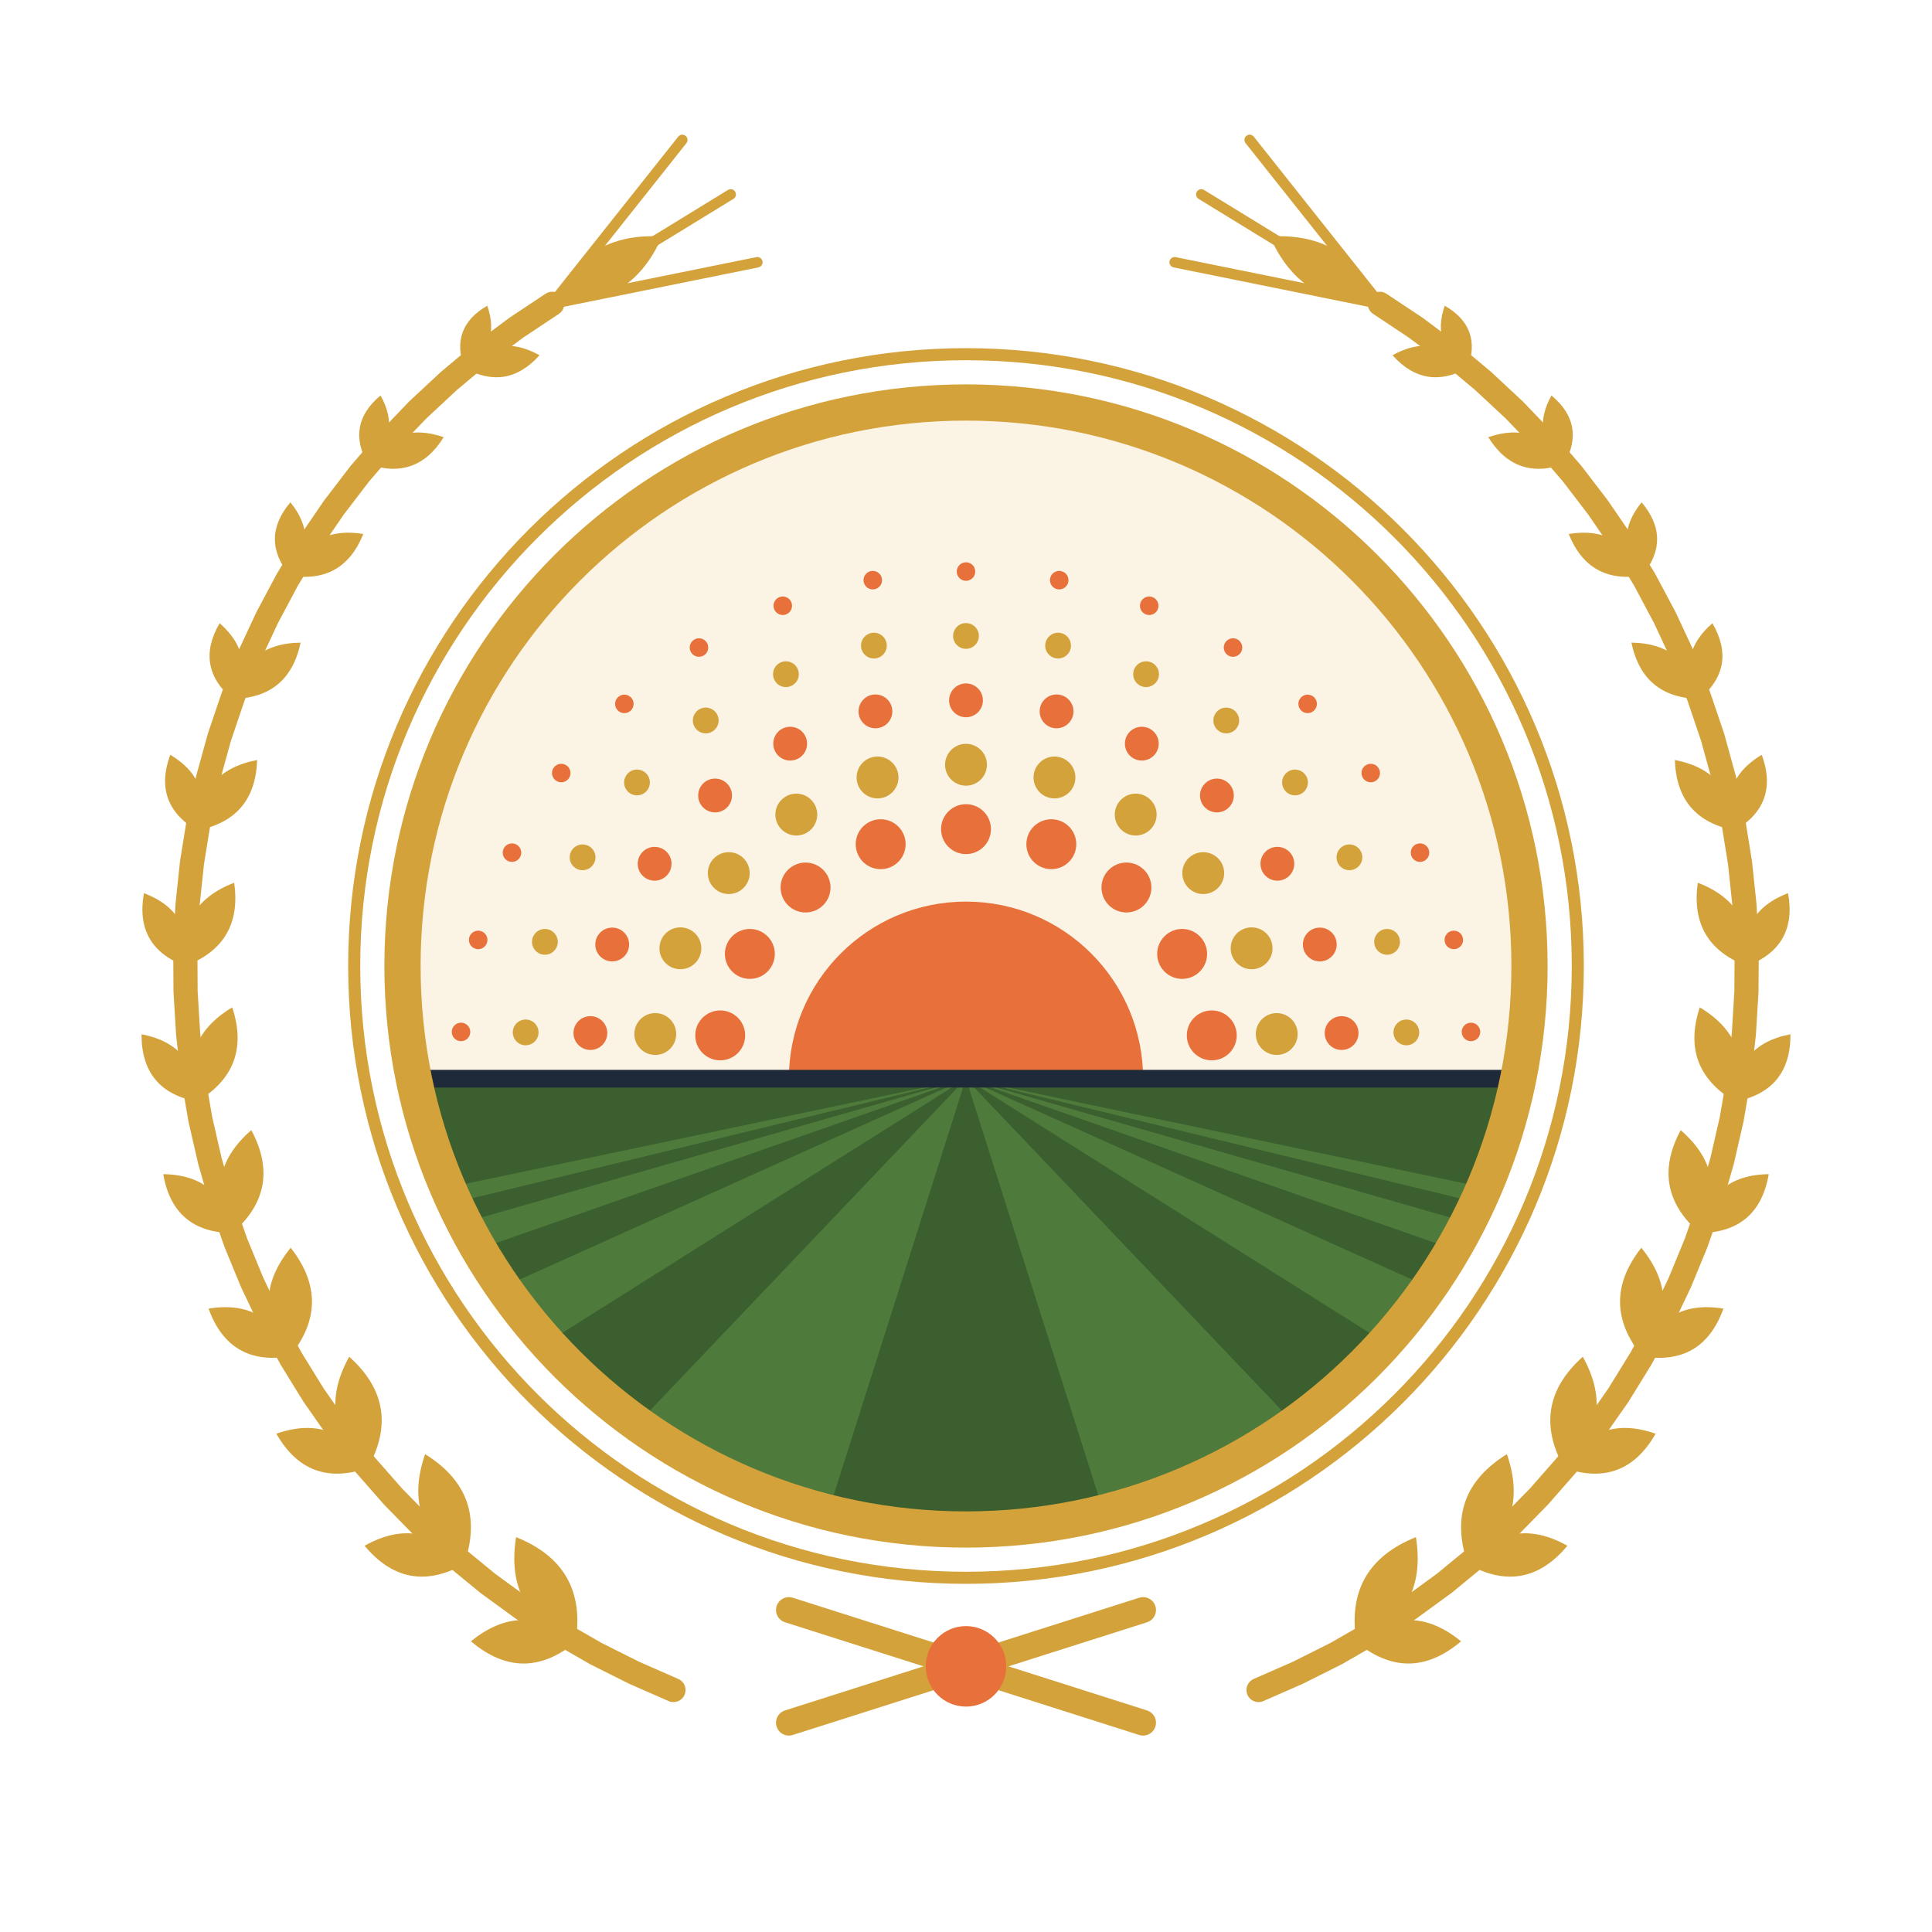
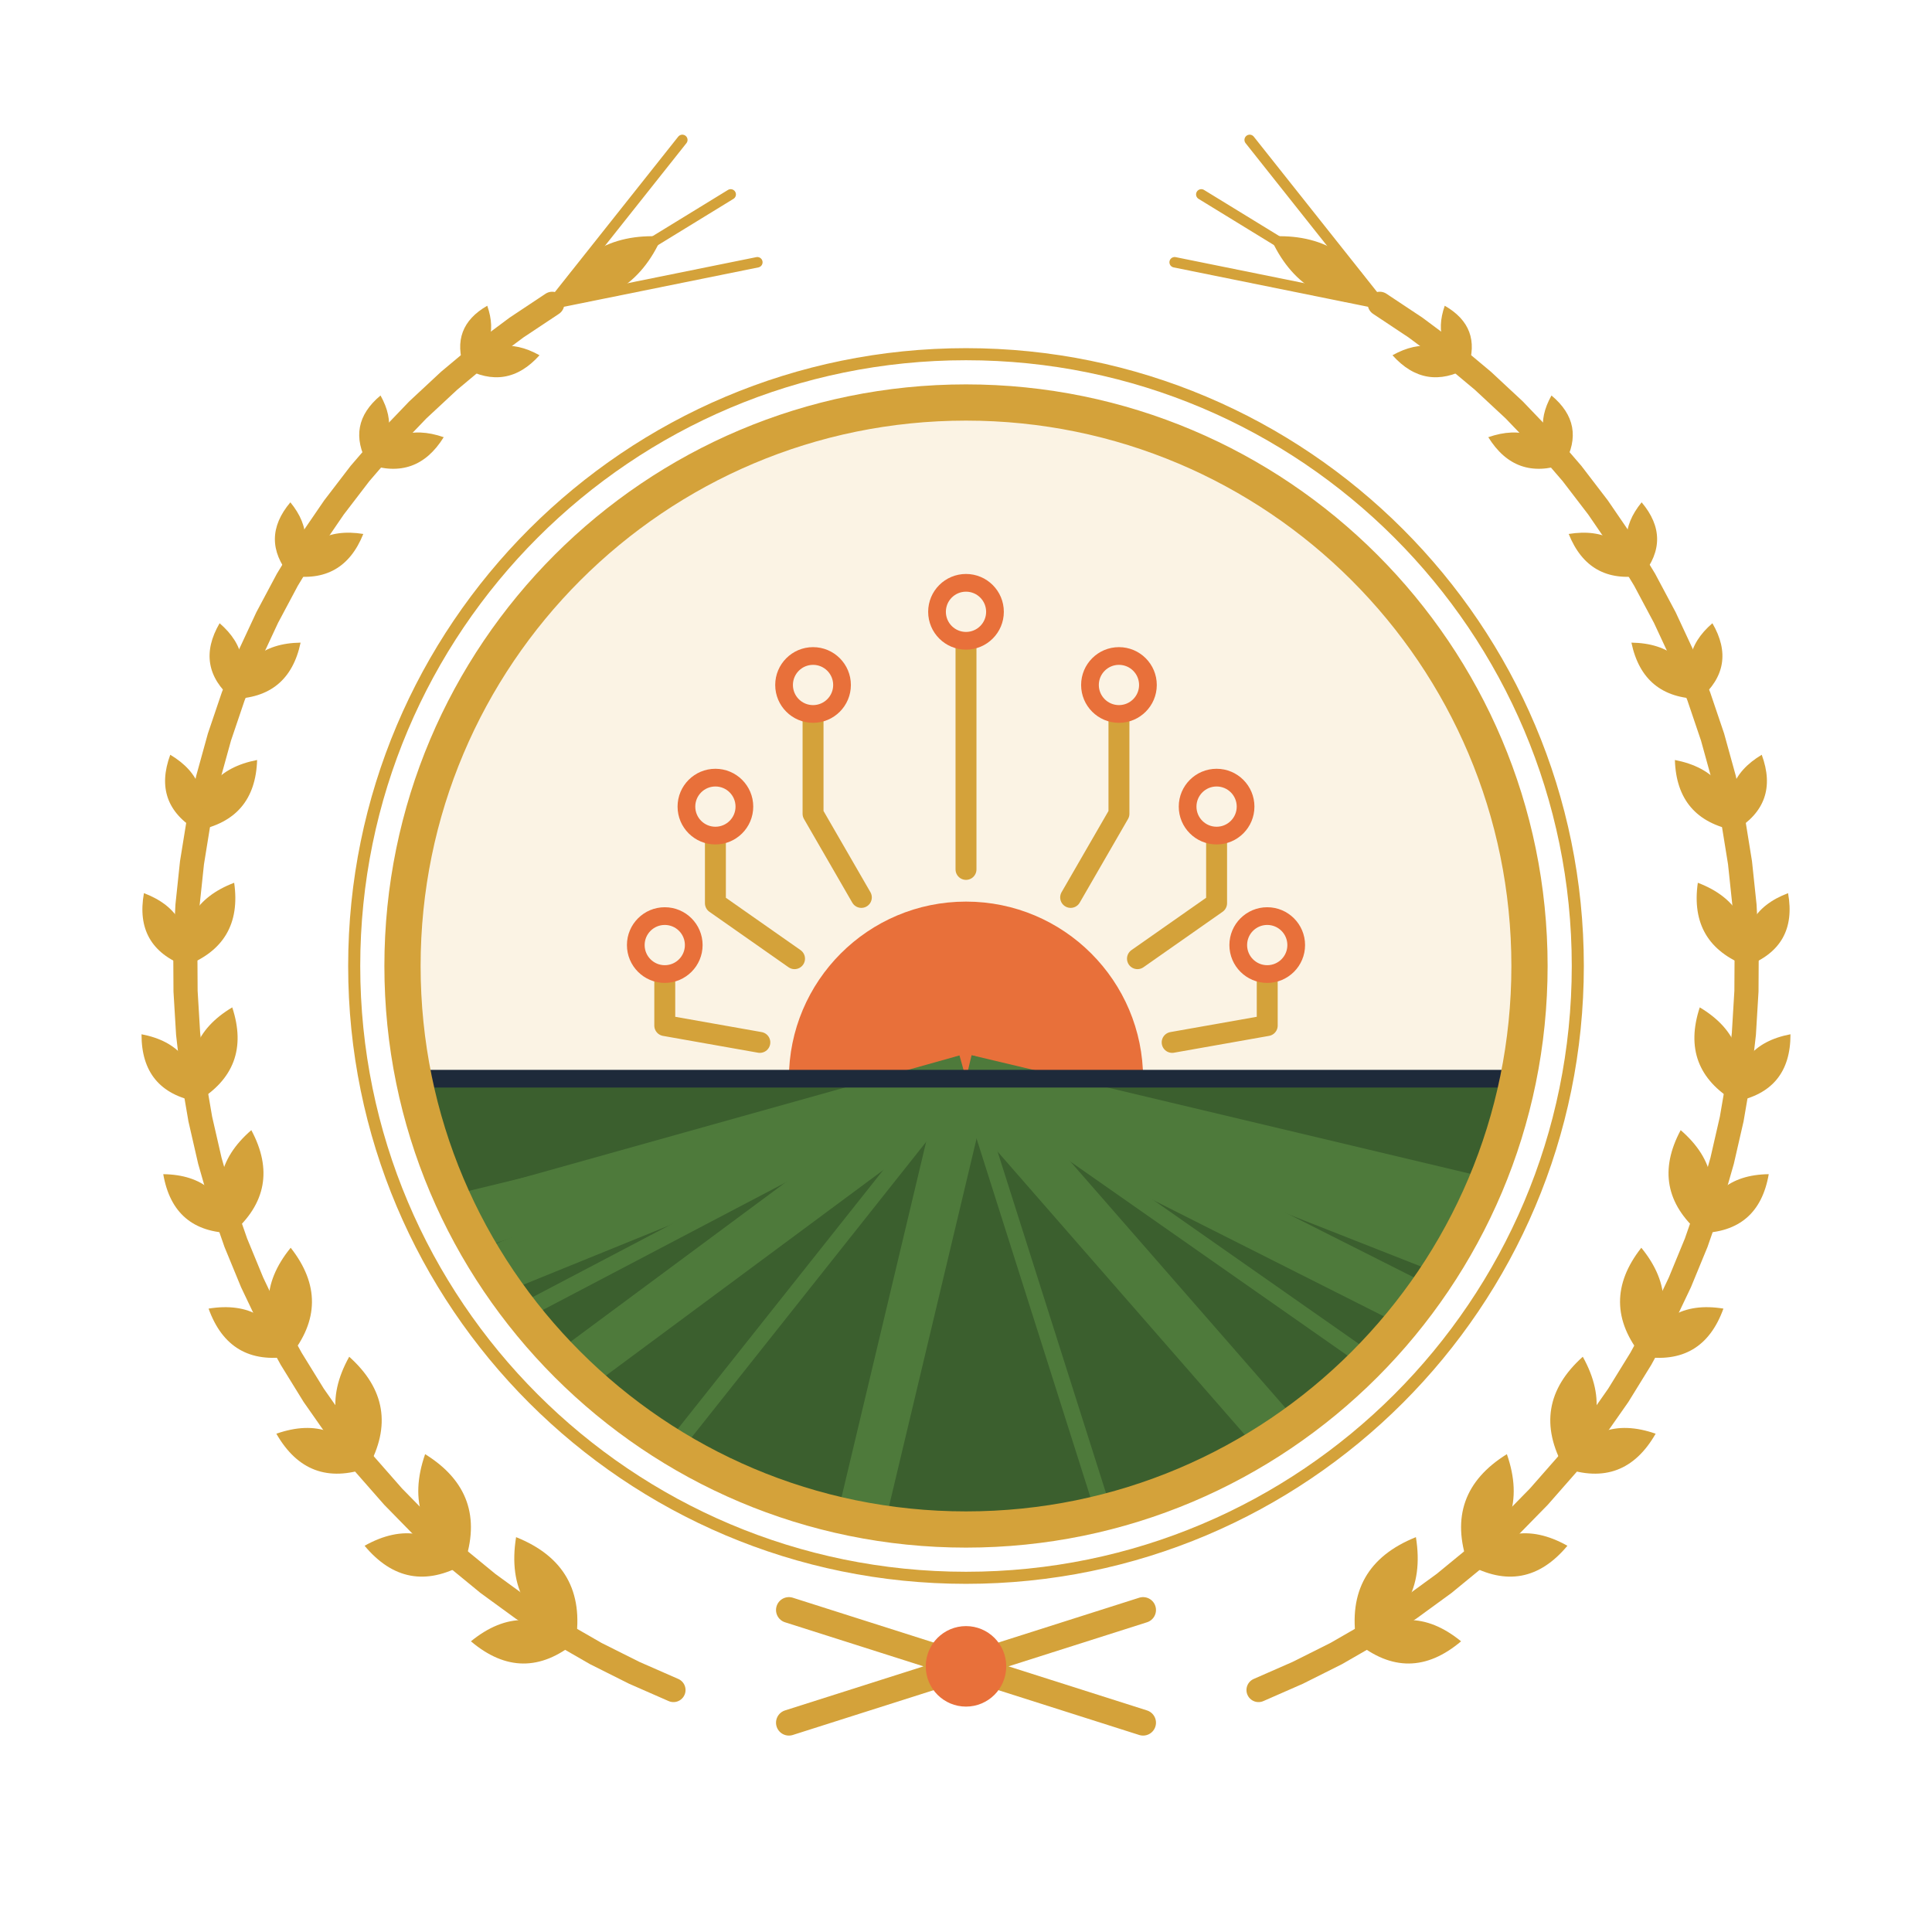
<svg xmlns="http://www.w3.org/2000/svg" viewBox="0 0 240 240" width="240" height="240" role="img" aria-label="Prairie Programming League">
  <path d="M83.66 209.94 L78.78 207.8 L74.01 205.41 L69.39 202.75 L64.92 199.84 L60.61 196.7 L56.49 193.32 L52.56 189.72 L48.83 185.91 L45.31 181.9 L42.03 177.7 L38.97 173.33 L36.17 168.79 L33.61 164.11 L31.32 159.3 L29.29 154.37 L27.54 149.33 L26.07 144.2 L24.88 139.01 L23.98 133.75 L23.37 128.45 L23.05 123.13 L23.02 117.8 L23.29 112.47 L23.85 107.17 L24.7 101.91 L25.84 96.7 L27.26 91.56 L28.97 86.51 L30.94 81.55 L33.19 76.72 L35.7 72.01 L38.47 67.45 L41.48 63.05 L44.72 58.82 L48.2 54.78 L51.89 50.93 L55.79 47.3 L59.88 43.88 L64.16 40.69 L68.6 37.74" fill="none" stroke="#D4A23A" stroke-width="3" stroke-linecap="round" />
  <path d="M71.5 204Q73.03 194.52 64.11 190.95Q62.58 200.43 71.5 204Z" fill="#D4A23A" />
  <path d="M71.5 204Q65.05 198.55 58.5 203.89Q64.95 209.35 71.5 204Z" fill="#D4A23A" />
  <path d="M57.65 194.31Q60.7 185.54 52.81 180.64Q49.76 189.41 57.65 194.31Z" fill="#D4A23A" />
  <path d="M57.65 194.31Q52.42 188.03 45.29 192.02Q50.52 198.29 57.65 194.31Z" fill="#D4A23A" />
  <path d="M45.69 182.35Q50.06 174.52 43.38 168.54Q39.02 176.37 45.69 182.35Z" fill="#D4A23A" />
  <path d="M45.69 182.35Q41.78 175.5 34.33 178.1Q38.25 184.95 45.69 182.35Z" fill="#D4A23A" />
  <path d="M36 168.5Q41.45 161.8 36.11 155Q30.65 161.7 36 168.5Z" fill="#D4A23A" />
  <path d="M36 168.5Q33.42 161.34 25.91 162.56Q28.49 169.72 36 168.5Z" fill="#D4A23A" />
  <path d="M28.85 153.18Q35.15 147.73 31.22 140.39Q24.92 145.84 28.85 153.18Z" fill="#D4A23A" />
  <path d="M28.85 153.18Q27.61 145.96 20.28 145.86Q21.53 153.08 28.85 153.18Z" fill="#D4A23A" />
  <path d="M24.47 136.84Q31.35 132.74 28.85 125.14Q21.98 129.24 24.47 136.84Z" fill="#D4A23A" />
  <path d="M24.47 136.84Q24.5 129.8 17.58 128.48Q17.56 135.53 24.47 136.84Z" fill="#D4A23A" />
  <path d="M23 120Q30.18 117.27 29.09 109.66Q21.91 112.39 23 120Z" fill="#D4A23A" />
  <path d="M23 120Q24.2 113.35 17.88 110.95Q16.68 117.6 23 120Z" fill="#D4A23A" />
  <path d="M24.47 103.16Q31.71 101.77 31.94 94.41Q24.71 95.8 24.47 103.16Z" fill="#D4A23A" />
  <path d="M24.47 103.16Q26.71 97.08 21.15 93.76Q18.91 99.84 24.47 103.16Z" fill="#D4A23A" />
  <path d="M28.85 86.82Q35.89 86.72 37.34 79.83Q30.3 79.93 28.85 86.82Z" fill="#D4A23A" />
  <path d="M28.85 86.82Q31.97 81.47 27.28 77.42Q24.16 82.78 28.85 86.82Z" fill="#D4A23A" />
  <path d="M36 71.5Q42.63 72.57 45.13 66.33Q38.5 65.26 36 71.5Z" fill="#D4A23A" />
  <path d="M36 71.5Q39.82 66.98 36.07 62.4Q32.26 66.92 36 71.5Z" fill="#D4A23A" />
  <path d="M45.69 57.65Q51.74 59.75 55.12 54.31Q49.07 52.21 45.69 57.65Z" fill="#D4A23A" />
  <path d="M45.69 57.65Q50.02 54.04 47.27 49.13Q42.94 52.73 45.69 57.65Z" fill="#D4A23A" />
  <path d="M57.65 45.69Q62.96 48.66 67.02 44.13Q61.71 41.16 57.65 45.69Z" fill="#D4A23A" />
  <path d="M57.65 45.69Q62.29 43.04 60.53 37.98Q55.89 40.64 57.65 45.69Z" fill="#D4A23A" />
  <path d="M68.6 37.74Q78.34 38.33 82.24 29.38Q72.49 28.78 68.6 37.74Z" fill="#D4A23A" />
  <line x1="68.6" y1="37.74" x2="84.76" y2="17.38" stroke="#D4A23A" stroke-width="1.3" stroke-linecap="round" />
  <line x1="68.6" y1="37.74" x2="90.77" y2="24.15" stroke="#D4A23A" stroke-width="1.3" stroke-linecap="round" />
  <line x1="68.6" y1="37.74" x2="94.08" y2="32.58" stroke="#D4A23A" stroke-width="1.3" stroke-linecap="round" />
  <path d="M156.34 209.94 L161.22 207.8 L165.99 205.41 L170.61 202.75 L175.08 199.84 L179.39 196.7 L183.51 193.32 L187.44 189.72 L191.17 185.91 L194.69 181.9 L197.97 177.7 L201.03 173.33 L203.83 168.79 L206.39 164.11 L208.68 159.3 L210.71 154.37 L212.46 149.33 L213.93 144.2 L215.12 139.01 L216.02 133.75 L216.63 128.45 L216.95 123.13 L216.98 117.8 L216.71 112.47 L216.15 107.17 L215.3 101.91 L214.16 96.7 L212.74 91.56 L211.03 86.51 L209.06 81.55 L206.81 76.72 L204.3 72.01 L201.53 67.45 L198.52 63.05 L195.28 58.82 L191.8 54.78 L188.11 50.93 L184.21 47.3 L180.12 43.88 L175.84 40.69 L171.4 37.74" fill="none" stroke="#D4A23A" stroke-width="3" stroke-linecap="round" />
  <path d="M168.5 204Q177.42 200.43 175.89 190.95Q166.97 194.52 168.5 204Z" fill="#D4A23A" />
  <path d="M168.5 204Q175.05 209.35 181.5 203.89Q174.95 198.55 168.5 204Z" fill="#D4A23A" />
  <path d="M182.35 194.31Q190.24 189.41 187.19 180.64Q179.3 185.54 182.35 194.31Z" fill="#D4A23A" />
  <path d="M182.35 194.31Q189.48 198.29 194.71 192.02Q187.58 188.03 182.35 194.31Z" fill="#D4A23A" />
  <path d="M194.31 182.35Q200.98 176.37 196.62 168.54Q189.94 174.52 194.31 182.35Z" fill="#D4A23A" />
  <path d="M194.31 182.35Q201.75 184.95 205.67 178.1Q198.22 175.5 194.31 182.35Z" fill="#D4A23A" />
  <path d="M204 168.5Q209.35 161.7 203.89 155Q198.55 161.8 204 168.5Z" fill="#D4A23A" />
  <path d="M204 168.5Q211.51 169.72 214.09 162.56Q206.58 161.34 204 168.5Z" fill="#D4A23A" />
  <path d="M211.15 153.18Q215.08 145.84 208.78 140.39Q204.85 147.73 211.15 153.18Z" fill="#D4A23A" />
  <path d="M211.15 153.18Q218.47 153.08 219.72 145.86Q212.39 145.96 211.15 153.18Z" fill="#D4A23A" />
  <path d="M215.53 136.84Q218.02 129.24 211.15 125.14Q208.65 132.74 215.53 136.84Z" fill="#D4A23A" />
  <path d="M215.53 136.84Q222.44 135.53 222.42 128.48Q215.5 129.8 215.53 136.84Z" fill="#D4A23A" />
  <path d="M217 120Q218.09 112.39 210.91 109.66Q209.82 117.27 217 120Z" fill="#D4A23A" />
  <path d="M217 120Q223.32 117.6 222.12 110.95Q215.8 113.35 217 120Z" fill="#D4A23A" />
  <path d="M215.53 103.16Q215.29 95.8 208.06 94.41Q208.29 101.77 215.53 103.16Z" fill="#D4A23A" />
  <path d="M215.53 103.16Q221.09 99.84 218.85 93.76Q213.29 97.08 215.53 103.16Z" fill="#D4A23A" />
  <path d="M211.15 86.82Q209.7 79.93 202.66 79.83Q204.11 86.72 211.15 86.82Z" fill="#D4A23A" />
  <path d="M211.15 86.82Q215.84 82.78 212.72 77.42Q208.03 81.47 211.15 86.82Z" fill="#D4A23A" />
  <path d="M204 71.5Q201.5 65.26 194.87 66.33Q197.37 72.57 204 71.5Z" fill="#D4A23A" />
  <path d="M204 71.5Q207.74 66.92 203.93 62.4Q200.18 66.98 204 71.5Z" fill="#D4A23A" />
  <path d="M194.31 57.65Q190.93 52.21 184.88 54.31Q188.26 59.75 194.31 57.65Z" fill="#D4A23A" />
  <path d="M194.31 57.65Q197.06 52.73 192.73 49.13Q189.98 54.04 194.31 57.65Z" fill="#D4A23A" />
  <path d="M182.35 45.69Q178.29 41.16 172.98 44.13Q177.04 48.66 182.35 45.69Z" fill="#D4A23A" />
  <path d="M182.35 45.69Q184.11 40.64 179.47 37.98Q177.71 43.04 182.35 45.69Z" fill="#D4A23A" />
  <path d="M171.4 37.74Q167.51 28.78 157.76 29.38Q161.66 38.33 171.4 37.74Z" fill="#D4A23A" />
  <line x1="171.4" y1="37.74" x2="145.92" y2="32.58" stroke="#D4A23A" stroke-width="1.3" stroke-linecap="round" />
  <line x1="171.4" y1="37.74" x2="149.23" y2="24.15" stroke="#D4A23A" stroke-width="1.3" stroke-linecap="round" />
  <line x1="171.4" y1="37.74" x2="155.24" y2="17.38" stroke="#D4A23A" stroke-width="1.3" stroke-linecap="round" />
  <path d="M98 214 L142 200 M142 214 L98 200" stroke="#D4A23A" stroke-width="3.2" stroke-linecap="round" />
  <circle cx="120" cy="207" r="5" fill="#E8703A" />
  <clipPath id="ppl-disc">
    <circle cx="120" cy="120" r="70" />
  </clipPath>
  <g clip-path="url(#ppl-disc)">
    <rect x="40" y="40" width="160" height="160" fill="#FBF3E4" />
    <circle cx="120" cy="134" r="22" fill="#E8703A" />
-     <circle cx="89.47" cy="128.62" r="3.1" fill="#E8703A" />
-     <circle cx="93.15" cy="118.5" r="3.1" fill="#E8703A" />
-     <circle cx="100.07" cy="110.25" r="3.1" fill="#E8703A" />
-     <circle cx="109.4" cy="104.87" r="3.1" fill="#E8703A" />
-     <circle cx="120" cy="103" r="3.1" fill="#E8703A" />
-     <circle cx="130.6" cy="104.87" r="3.1" fill="#E8703A" />
-     <circle cx="139.93" cy="110.25" r="3.1" fill="#E8703A" />
-     <circle cx="146.85" cy="118.5" r="3.1" fill="#E8703A" />
-     <circle cx="150.53" cy="128.62" r="3.1" fill="#E8703A" />
-     <circle cx="81.4" cy="128.45" r="2.6" fill="#D4A23A" />
-     <circle cx="84.52" cy="117.8" r="2.6" fill="#D4A23A" />
-     <circle cx="90.53" cy="108.46" r="2.6" fill="#D4A23A" />
-     <circle cx="98.92" cy="101.19" r="2.6" fill="#D4A23A" />
-     <circle cx="109.01" cy="96.58" r="2.6" fill="#D4A23A" />
-     <circle cx="120" cy="95" r="2.6" fill="#D4A23A" />
-     <circle cx="130.99" cy="96.58" r="2.6" fill="#D4A23A" />
-     <circle cx="141.08" cy="101.19" r="2.6" fill="#D4A23A" />
-     <circle cx="149.47" cy="108.46" r="2.6" fill="#D4A23A" />
-     <circle cx="155.48" cy="117.8" r="2.6" fill="#D4A23A" />
-     <circle cx="158.6" cy="128.45" r="2.6" fill="#D4A23A" />
-     <circle cx="73.34" cy="128.33" r="2.1" fill="#E8703A" />
-     <circle cx="76.05" cy="117.33" r="2.1" fill="#E8703A" />
-     <circle cx="81.32" cy="107.3" r="2.1" fill="#E8703A" />
-     <circle cx="88.83" cy="98.82" r="2.1" fill="#E8703A" />
-     <circle cx="98.16" cy="92.38" r="2.1" fill="#E8703A" />
-     <circle cx="108.75" cy="88.37" r="2.1" fill="#E8703A" />
-     <circle cx="120" cy="87" r="2.1" fill="#E8703A" />
-     <circle cx="131.25" cy="88.37" r="2.1" fill="#E8703A" />
-     <circle cx="141.84" cy="92.38" r="2.1" fill="#E8703A" />
-     <circle cx="151.17" cy="98.82" r="2.1" fill="#E8703A" />
-     <circle cx="158.68" cy="107.3" r="2.1" fill="#E8703A" />
-     <circle cx="163.95" cy="117.33" r="2.1" fill="#E8703A" />
-     <circle cx="166.66" cy="128.33" r="2.1" fill="#E8703A" />
-     <circle cx="65.3" cy="128.25" r="1.6" fill="#D4A23A" />
-     <circle cx="67.69" cy="117" r="1.6" fill="#D4A23A" />
-     <circle cx="72.37" cy="106.5" r="1.6" fill="#D4A23A" />
-     <circle cx="79.13" cy="97.2" r="1.6" fill="#D4A23A" />
-     <circle cx="87.67" cy="89.5" r="1.6" fill="#D4A23A" />
-     <circle cx="97.63" cy="83.75" r="1.6" fill="#D4A23A" />
-     <circle cx="108.56" cy="80.2" r="1.6" fill="#D4A23A" />
-     <circle cx="120" cy="79" r="1.6" fill="#D4A23A" />
-     <circle cx="131.44" cy="80.2" r="1.6" fill="#D4A23A" />
-     <circle cx="142.37" cy="83.75" r="1.6" fill="#D4A23A" />
-     <circle cx="152.33" cy="89.5" r="1.6" fill="#D4A23A" />
-     <circle cx="160.87" cy="97.2" r="1.6" fill="#D4A23A" />
-     <circle cx="167.63" cy="106.5" r="1.6" fill="#D4A23A" />
-     <circle cx="172.31" cy="117" r="1.6" fill="#D4A23A" />
-     <circle cx="174.7" cy="128.25" r="1.6" fill="#D4A23A" />
-     <circle cx="57.27" cy="128.19" r="1.15" fill="#E8703A" />
-     <circle cx="59.4" cy="116.76" r="1.15" fill="#E8703A" />
-     <circle cx="63.6" cy="105.92" r="1.15" fill="#E8703A" />
-     <circle cx="69.72" cy="96.03" r="1.15" fill="#E8703A" />
-     <circle cx="77.56" cy="87.44" r="1.15" fill="#E8703A" />
-     <circle cx="86.83" cy="80.44" r="1.15" fill="#E8703A" />
-     <circle cx="97.24" cy="75.25" r="1.15" fill="#E8703A" />
-     <circle cx="108.42" cy="72.07" r="1.15" fill="#E8703A" />
-     <circle cx="120" cy="71" r="1.15" fill="#E8703A" />
-     <circle cx="131.58" cy="72.07" r="1.15" fill="#E8703A" />
-     <circle cx="142.76" cy="75.25" r="1.15" fill="#E8703A" />
-     <circle cx="153.17" cy="80.44" r="1.15" fill="#E8703A" />
-     <circle cx="162.44" cy="87.44" r="1.15" fill="#E8703A" />
-     <circle cx="170.28" cy="96.03" r="1.15" fill="#E8703A" />
-     <circle cx="176.4" cy="105.92" r="1.15" fill="#E8703A" />
-     <circle cx="180.6" cy="116.76" r="1.15" fill="#E8703A" />
-     <circle cx="182.73" cy="128.19" r="1.15" fill="#E8703A" />
+     <path d="M94.39 129.49L82.58 127.4L82.58 117.4" fill="none" stroke="#D4A23A" stroke-width="2.6" stroke-linejoin="round" stroke-linecap="round" />
+     <circle cx="82.58" cy="117.4" r="3.6" fill="#FBF3E4" stroke="#E8703A" stroke-width="2.2" />
+     <path d="M98.7 119.09L88.87 112.2L88.87 100.2" fill="none" stroke="#D4A23A" stroke-width="2.6" stroke-linejoin="round" stroke-linecap="round" />
+     <circle cx="88.87" cy="100.2" r="3.6" fill="#FBF3E4" stroke="#E8703A" stroke-width="2.2" />
+     <path d="M107 111.48L101 101.09L101 85.09" fill="none" stroke="#D4A23A" stroke-width="2.6" stroke-linejoin="round" stroke-linecap="round" />
+     <circle cx="101" cy="85.09" r="3.6" fill="#FBF3E4" stroke="#E8703A" stroke-width="2.2" />
+     <path d="M120 108L120 96L120 76" fill="none" stroke="#D4A23A" stroke-width="2.6" stroke-linejoin="round" stroke-linecap="round" />
+     <circle cx="120" cy="76" r="3.6" fill="#FBF3E4" stroke="#E8703A" stroke-width="2.2" />
+     <path d="M133 111.48L139 101.09L139 85.09" fill="none" stroke="#D4A23A" stroke-width="2.6" stroke-linejoin="round" stroke-linecap="round" />
+     <circle cx="139" cy="85.09" r="3.6" fill="#FBF3E4" stroke="#E8703A" stroke-width="2.2" />
+     <path d="M141.3 119.09L151.13 112.2L151.13 100.2" fill="none" stroke="#D4A23A" stroke-width="2.6" stroke-linejoin="round" stroke-linecap="round" />
+     <circle cx="151.13" cy="100.2" r="3.6" fill="#FBF3E4" stroke="#E8703A" stroke-width="2.2" />
+     <path d="M145.61 129.49L157.42 127.4L157.42 117.4" fill="none" stroke="#D4A23A" stroke-width="2.6" stroke-linejoin="round" stroke-linecap="round" />
+     <circle cx="157.42" cy="117.4" r="3.6" fill="#FBF3E4" stroke="#E8703A" stroke-width="2.2" />
+     <path d="M96.44 144.99L85.56 150.06L75.56 150.06" fill="none" stroke="#D4A23A" stroke-width="2.6" stroke-linejoin="round" stroke-linecap="round" />
+     <circle cx="75.56" cy="150.06" r="3.6" fill="#FBF3E4" stroke="#E8703A" stroke-width="2.2" />
+     <path d="M143.56 144.99L154.44 150.06L164.44 150.06" fill="none" stroke="#D4A23A" stroke-width="2.6" stroke-linejoin="round" stroke-linecap="round" />
+     <circle cx="164.44" cy="150.06" r="3.6" fill="#FBF3E4" stroke="#E8703A" stroke-width="2.2" />
+     <path d="M105.09 155.3L98.2 165.13L84.2 165.13" fill="none" stroke="#D4A23A" stroke-width="2.6" stroke-linejoin="round" stroke-linecap="round" />
+     <circle cx="84.2" cy="165.13" r="3.6" fill="#FBF3E4" stroke="#E8703A" stroke-width="2.2" />
+     <path d="M134.91 155.3L141.8 165.13L155.8 165.13" fill="none" stroke="#D4A23A" stroke-width="2.6" stroke-linejoin="round" stroke-linecap="round" />
+     <circle cx="155.8" cy="165.13" r="3.6" fill="#FBF3E4" stroke="#E8703A" stroke-width="2.2" />
    <rect x="40" y="134" width="160" height="70" fill="#3B5F2E" />
-     <path d="M120 134 L-560 260 L-480 260Z" fill="#3B5F2E" />
-     <path d="M120 134 L-480 260 L-400 260Z" fill="#4E7A3B" />
-     <path d="M120 134 L-400 260 L-320 260Z" fill="#3B5F2E" />
-     <path d="M120 134 L-320 260 L-240 260Z" fill="#4E7A3B" />
-     <path d="M120 134 L-240 260 L-160 260Z" fill="#3B5F2E" />
-     <path d="M120 134 L-160 260 L-80 260Z" fill="#4E7A3B" />
-     <path d="M120 134 L-80 260 L0 260Z" fill="#3B5F2E" />
-     <path d="M120 134 L0 260 L80 260Z" fill="#4E7A3B" />
-     <path d="M120 134 L80 260 L160 260Z" fill="#3B5F2E" />
-     <path d="M120 134 L160 260 L240 260Z" fill="#4E7A3B" />
-     <path d="M120 134 L240 260 L320 260Z" fill="#3B5F2E" />
-     <path d="M120 134 L320 260 L400 260Z" fill="#4E7A3B" />
-     <path d="M120 134 L400 260 L480 260Z" fill="#3B5F2E" />
-     <path d="M120 134 L480 260 L560 260Z" fill="#4E7A3B" />
-     <path d="M120 134 L560 260 L640 260Z" fill="#3B5F2E" />
-     <path d="M120 134 L640 260 L720 260Z" fill="#4E7A3B" />
+     <path d="M120 134 L-400 260" stroke="#4E7A3B" stroke-width="2" />
+     <path d="M120 134 L-330 260" stroke="#4E7A3B" stroke-width="6" />
+     <path d="M120 134 L-260 260" stroke="#4E7A3B" stroke-width="2" />
+     <path d="M120 134 L-190 260" stroke="#4E7A3B" stroke-width="6" />
+     <path d="M120 134 L-120 260" stroke="#4E7A3B" stroke-width="2" />
+     <path d="M120 134 L-50 260" stroke="#4E7A3B" stroke-width="6" />
+     <path d="M120 134 L20 260" stroke="#4E7A3B" stroke-width="2" />
+     <path d="M120 134 L90 260" stroke="#4E7A3B" stroke-width="6" />
+     <path d="M120 134 L160 260" stroke="#4E7A3B" stroke-width="2" />
+     <path d="M120 134 L230 260" stroke="#4E7A3B" stroke-width="6" />
+     <path d="M120 134 L300 260" stroke="#4E7A3B" stroke-width="2" />
+     <path d="M120 134 L370 260" stroke="#4E7A3B" stroke-width="6" />
+     <path d="M120 134 L440 260" stroke="#4E7A3B" stroke-width="2" />
+     <path d="M120 134 L510 260" stroke="#4E7A3B" stroke-width="6" />
+     <path d="M120 134 L580 260" stroke="#4E7A3B" stroke-width="2" />
+     <path d="M120 134 L650 260" stroke="#4E7A3B" stroke-width="6" />
    <path d="M40 134 H200" stroke="#1E2A3A" stroke-width="2.2" />
  </g>
  <circle cx="120" cy="120" r="70" fill="none" stroke="#D4A23A" stroke-width="4.5" />
  <circle cx="120" cy="120" r="76" fill="none" stroke="#D4A23A" stroke-width="1.5" />
</svg>
